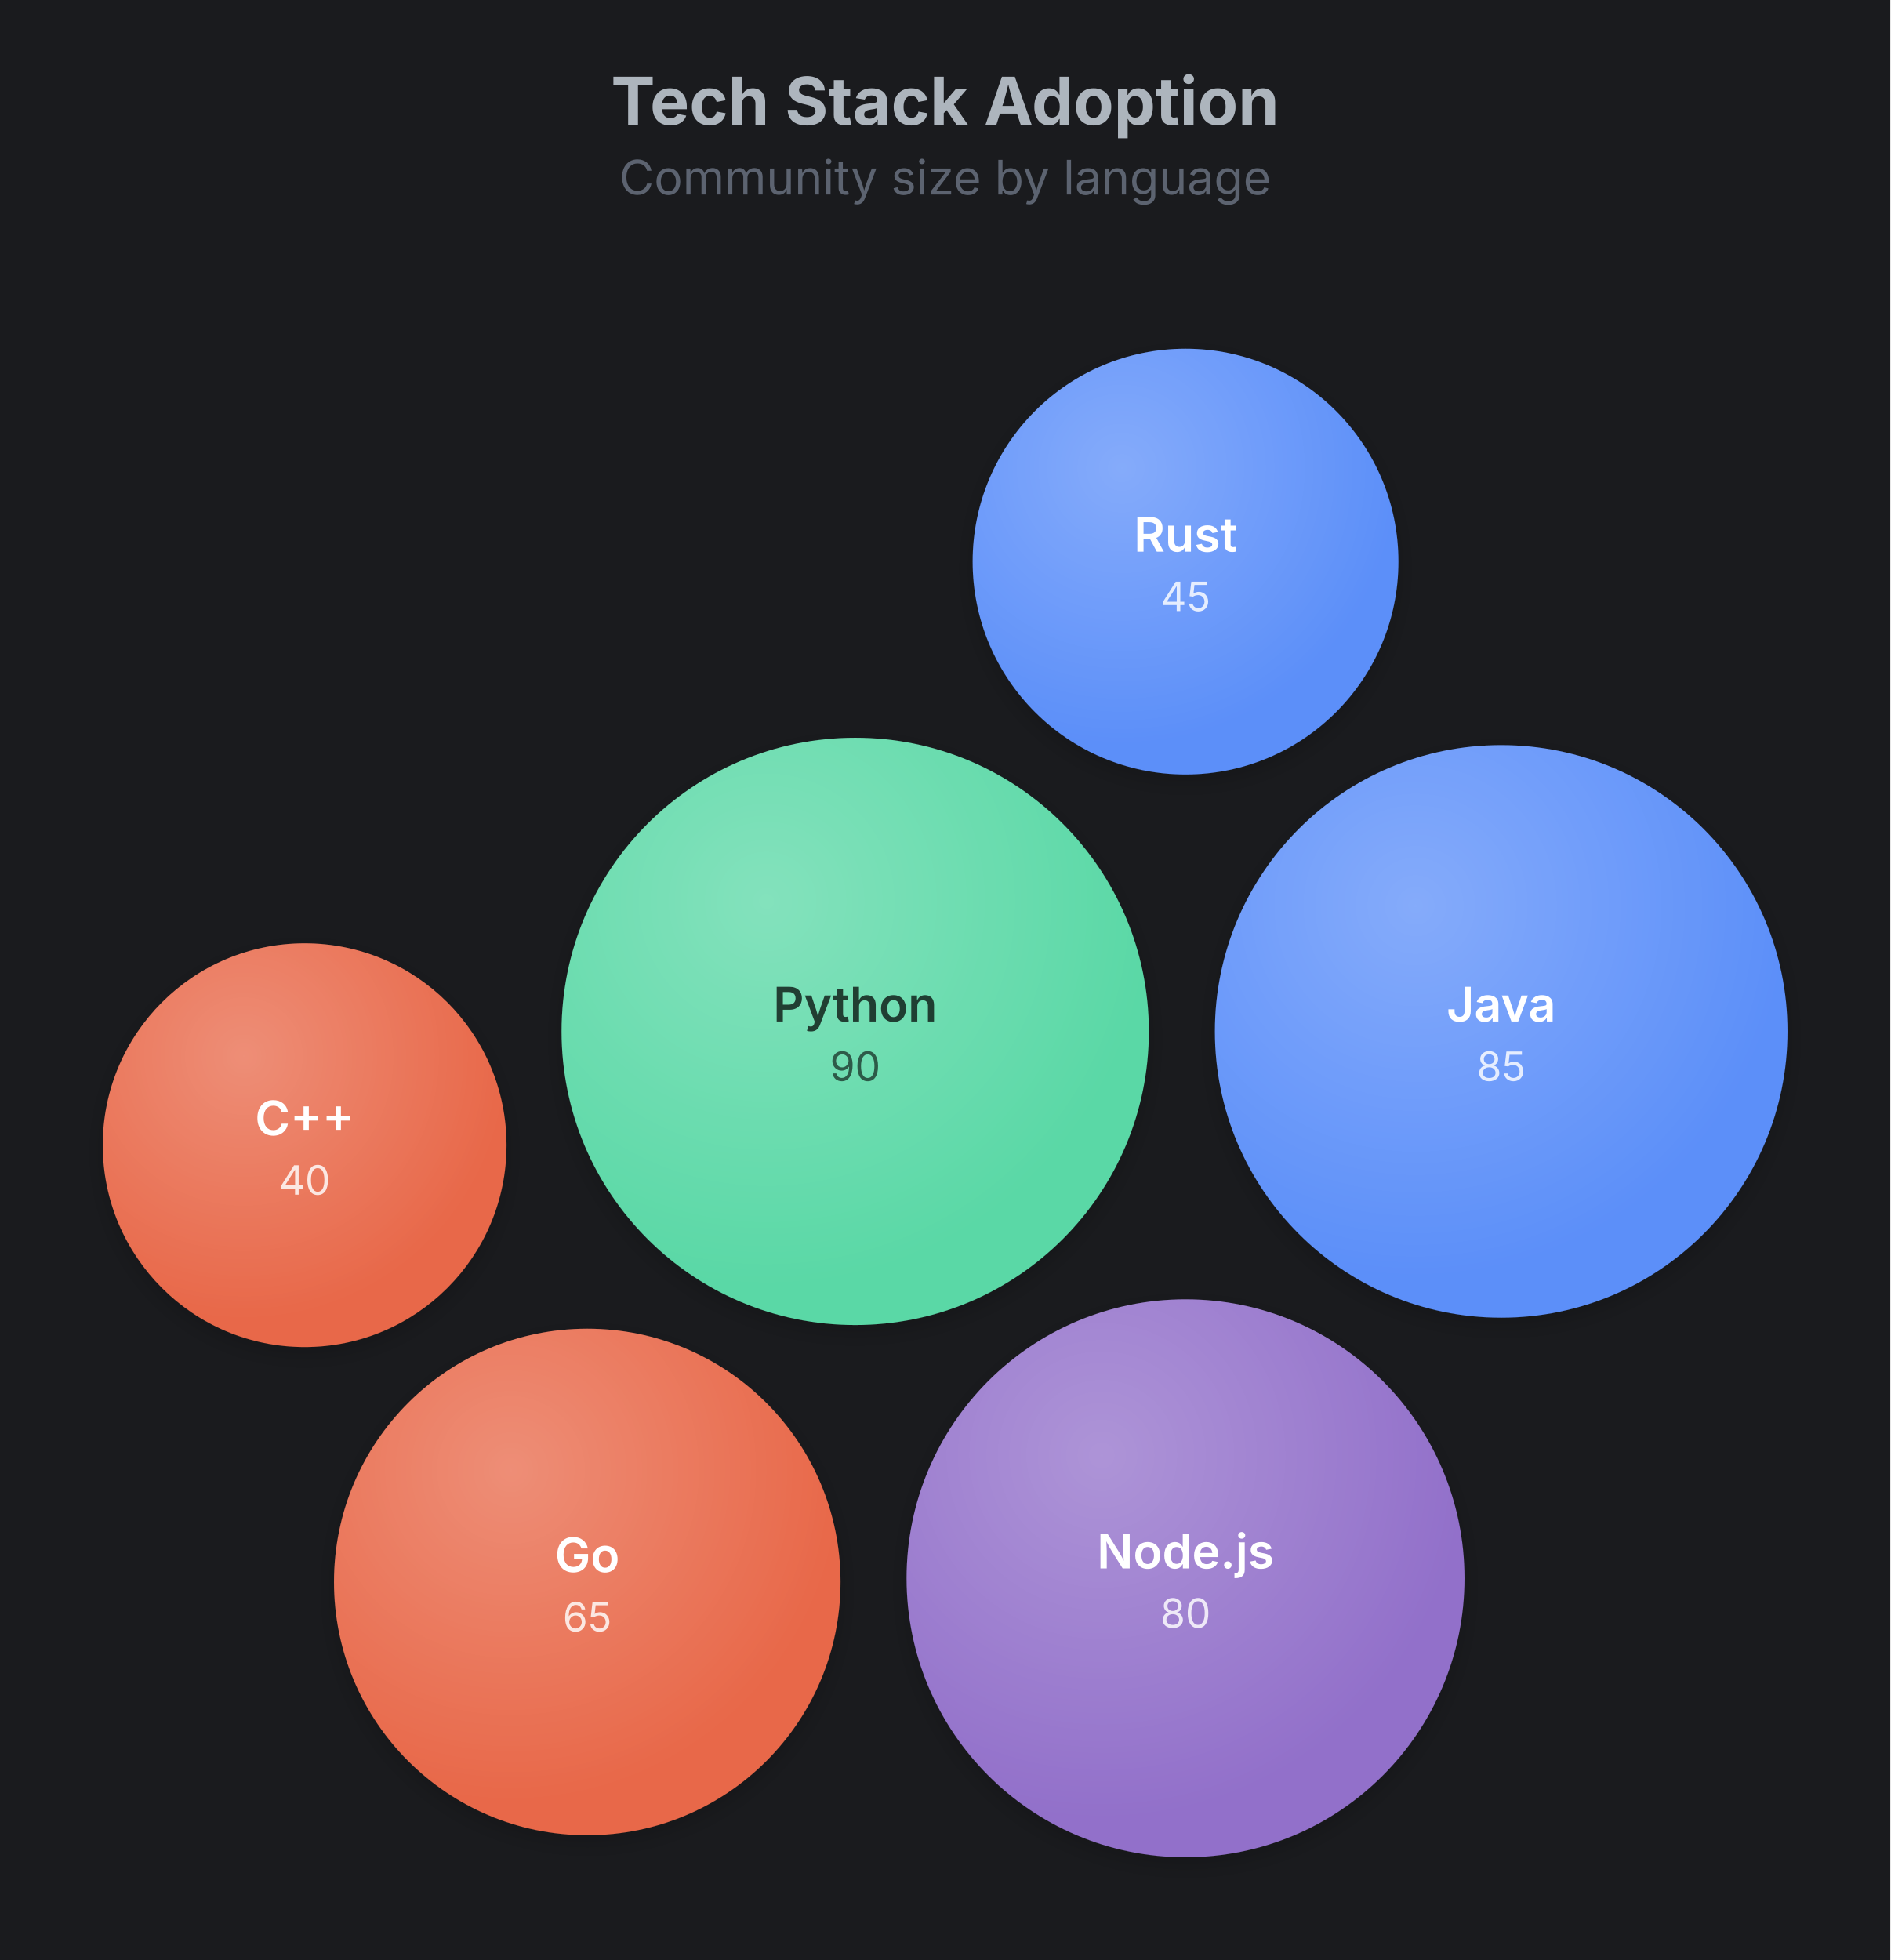
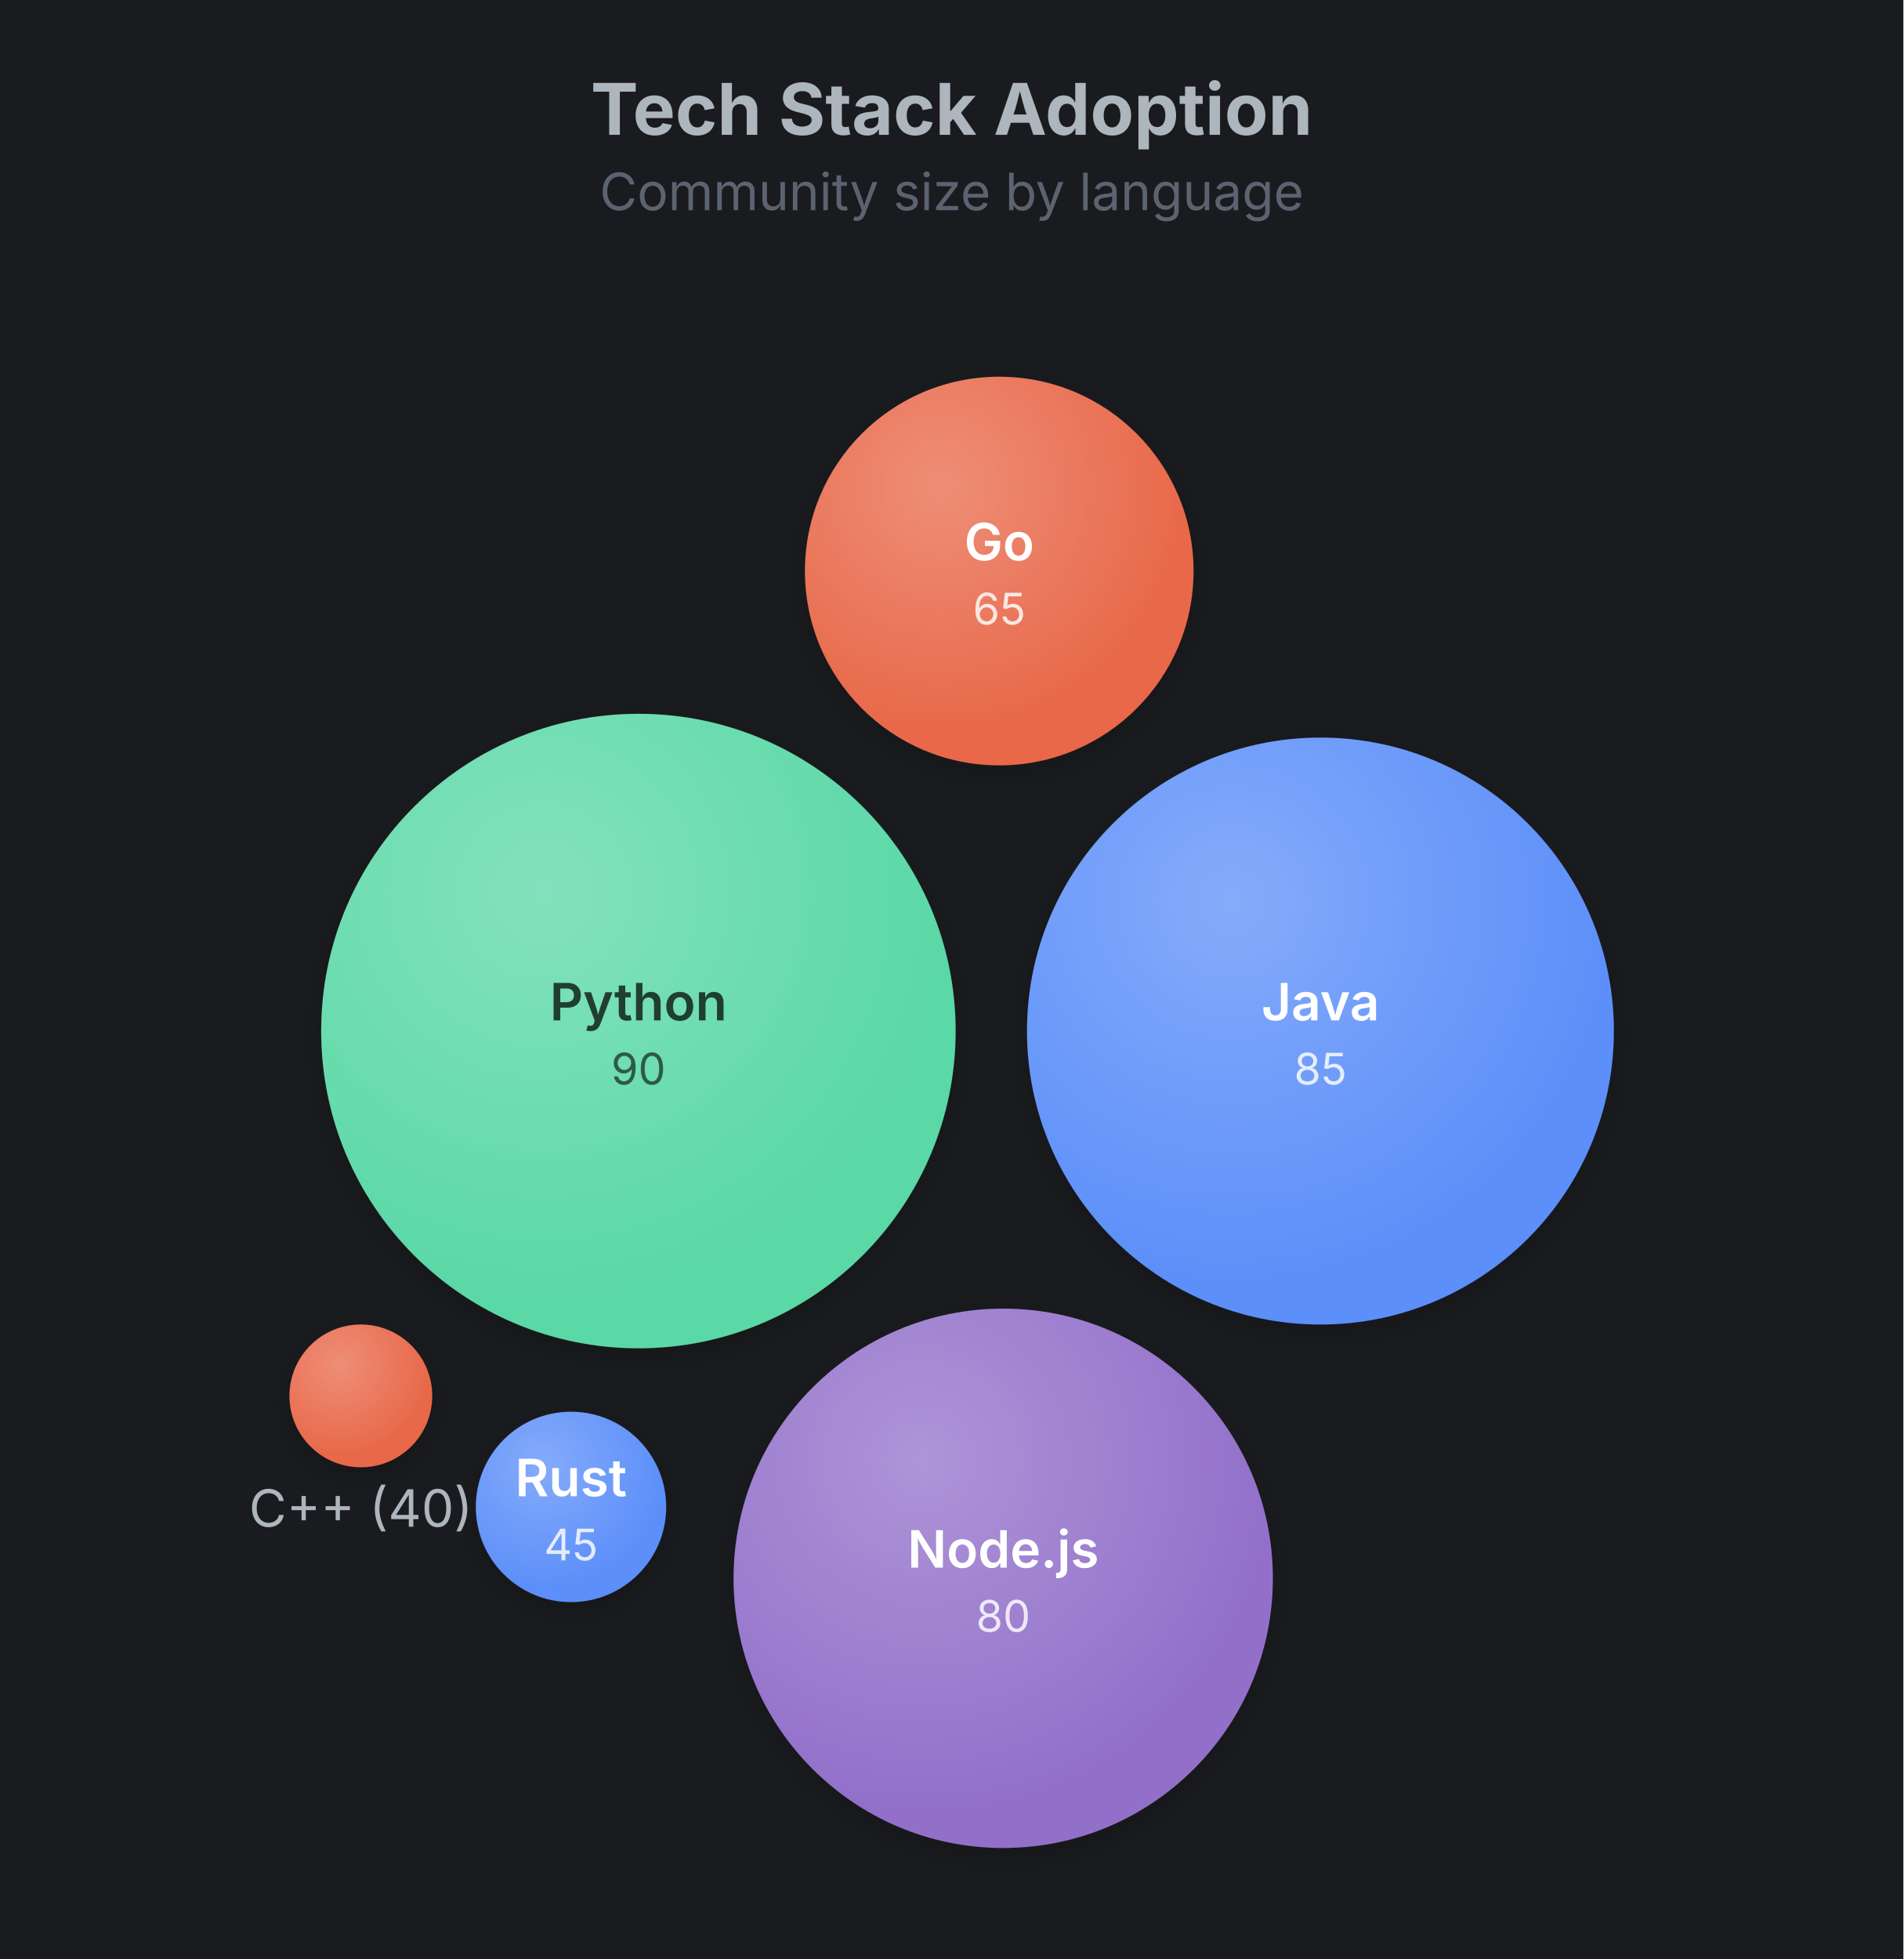
- <svg xmlns="http://www.w3.org/2000/svg" width="515" height="534" viewBox="0 0 515 534">
+ <svg xmlns="http://www.w3.org/2000/svg" width="480" height="494" viewBox="0 0 480 494">
  <rect width="100%" height="100%" fill="#1a1b1e" />
-   <text x="257.5" y="34" text-anchor="middle" font-family="Inter, system-ui, -apple-system, sans-serif" font-size="18" font-weight="700" fill="#adb5bd">Tech Stack Adoption</text>
-   <text x="257.5" y="53" text-anchor="middle" font-family="Inter, system-ui, -apple-system, sans-serif" font-size="13" fill="#5c6370">Community size by language</text>
+   <text x="240" y="34" text-anchor="middle" font-family="Inter, system-ui, -apple-system, sans-serif" font-size="18" font-weight="700" fill="#adb5bd">Tech Stack Adoption</text>
+   <text x="240" y="53" text-anchor="middle" font-family="Inter, system-ui, -apple-system, sans-serif" font-size="13" fill="#5c6370">Community size by language</text>
  <g class="bubble-chart" transform="translate(0,67)">
    <defs>
      <filter id="bub-1-sh" x="-50%" y="-50%" width="200%" height="200%">
        <feDropShadow dx="0" dy="2" stdDeviation="3" flood-color="rgba(0,0,0,0.18)" />
      </filter>
      <radialGradient id="bub-1-hl" cx="35%" cy="28%" r="65%" fx="35%" fy="28%">
        <stop offset="0%" stop-color="rgba(255,255,255,0.25)" />
        <stop offset="100%" stop-color="rgba(255,255,255,0)" />
      </radialGradient>
    </defs>
-     <circle cx="233" cy="214" r="80" fill="#5ad8a6" filter="url(#bub-1-sh)">
+     <circle cx="161" cy="193" r="80" fill="#5ad8a6" filter="url(#bub-1-sh)">
      <animate attributeName="r" values="80;83;80" dur="3s" begin="0s" repeatCount="indefinite" calcMode="spline" keySplines="0.45 0 0.55 1;0.45 0 0.55 1" keyTimes="0;0.5;1" />
    </circle>
-     <circle cx="233" cy="214" r="80" fill="url(#bub-1-hl)" pointer-events="none">
+     <circle cx="161" cy="193" r="80" fill="url(#bub-1-hl)" pointer-events="none">
      <animate attributeName="r" values="80;83;80" dur="3s" begin="0s" repeatCount="indefinite" calcMode="spline" keySplines="0.45 0 0.55 1;0.45 0 0.55 1" keyTimes="0;0.5;1" />
    </circle>
-     <text x="233" y="206.5" text-anchor="middle" dominant-baseline="middle" font-family="Inter, system-ui, -apple-system, sans-serif" font-size="13" font-weight="600" fill="rgba(0,0,0,0.72)" pointer-events="none">Python</text>
-     <text x="233" y="223.5" text-anchor="middle" dominant-baseline="middle" font-family="Inter, system-ui, -apple-system, sans-serif" font-size="11" fill="rgba(0,0,0,0.72)" opacity="0.82" pointer-events="none">90</text>
-     <circle cx="409" cy="214" r="78" fill="#5b8ff9" filter="url(#bub-1-sh)">
-       <animate attributeName="r" values="78;81;78" dur="3s" begin="0.5s" repeatCount="indefinite" calcMode="spline" keySplines="0.45 0 0.55 1;0.45 0 0.55 1" keyTimes="0;0.5;1" />
+     <text x="161" y="185.5" text-anchor="middle" dominant-baseline="middle" font-family="Inter, system-ui, -apple-system, sans-serif" font-size="13" font-weight="600" fill="rgba(0,0,0,0.72)" pointer-events="none">Python</text>
+     <text x="161" y="202.5" text-anchor="middle" dominant-baseline="middle" font-family="Inter, system-ui, -apple-system, sans-serif" font-size="11" fill="rgba(0,0,0,0.72)" opacity="0.82" pointer-events="none">90</text>
+     <circle cx="333" cy="193" r="74" fill="#5b8ff9" filter="url(#bub-1-sh)">
+       <animate attributeName="r" values="74;77;74" dur="3s" begin="0.5s" repeatCount="indefinite" calcMode="spline" keySplines="0.45 0 0.55 1;0.45 0 0.55 1" keyTimes="0;0.5;1" />
    </circle>
-     <circle cx="409" cy="214" r="78" fill="url(#bub-1-hl)" pointer-events="none">
-       <animate attributeName="r" values="78;81;78" dur="3s" begin="0.5s" repeatCount="indefinite" calcMode="spline" keySplines="0.45 0 0.55 1;0.45 0 0.55 1" keyTimes="0;0.5;1" />
+     <circle cx="333" cy="193" r="74" fill="url(#bub-1-hl)" pointer-events="none">
+       <animate attributeName="r" values="74;77;74" dur="3s" begin="0.5s" repeatCount="indefinite" calcMode="spline" keySplines="0.45 0 0.55 1;0.45 0 0.55 1" keyTimes="0;0.5;1" />
    </circle>
-     <text x="409" y="206.5" text-anchor="middle" dominant-baseline="middle" font-family="Inter, system-ui, -apple-system, sans-serif" font-size="13" font-weight="600" fill="#ffffff" pointer-events="none">Java</text>
-     <text x="409" y="223.5" text-anchor="middle" dominant-baseline="middle" font-family="Inter, system-ui, -apple-system, sans-serif" font-size="11" fill="#ffffff" opacity="0.82" pointer-events="none">85</text>
-     <circle cx="323" cy="363" r="76" fill="#9270ca" filter="url(#bub-1-sh)">
-       <animate attributeName="r" values="76;79;76" dur="3s" begin="1s" repeatCount="indefinite" calcMode="spline" keySplines="0.45 0 0.55 1;0.45 0 0.55 1" keyTimes="0;0.5;1" />
+     <text x="333" y="185.5" text-anchor="middle" dominant-baseline="middle" font-family="Inter, system-ui, -apple-system, sans-serif" font-size="13" font-weight="600" fill="#ffffff" pointer-events="none">Java</text>
+     <text x="333" y="202.5" text-anchor="middle" dominant-baseline="middle" font-family="Inter, system-ui, -apple-system, sans-serif" font-size="11" fill="#ffffff" opacity="0.82" pointer-events="none">85</text>
+     <circle cx="253" cy="331" r="68" fill="#9270ca" filter="url(#bub-1-sh)">
+       <animate attributeName="r" values="68;71;68" dur="3s" begin="1s" repeatCount="indefinite" calcMode="spline" keySplines="0.45 0 0.55 1;0.45 0 0.55 1" keyTimes="0;0.5;1" />
    </circle>
-     <circle cx="323" cy="363" r="76" fill="url(#bub-1-hl)" pointer-events="none">
-       <animate attributeName="r" values="76;79;76" dur="3s" begin="1s" repeatCount="indefinite" calcMode="spline" keySplines="0.45 0 0.55 1;0.45 0 0.55 1" keyTimes="0;0.5;1" />
+     <circle cx="253" cy="331" r="68" fill="url(#bub-1-hl)" pointer-events="none">
+       <animate attributeName="r" values="68;71;68" dur="3s" begin="1s" repeatCount="indefinite" calcMode="spline" keySplines="0.45 0 0.55 1;0.45 0 0.55 1" keyTimes="0;0.5;1" />
    </circle>
-     <text x="323" y="355.5" text-anchor="middle" dominant-baseline="middle" font-family="Inter, system-ui, -apple-system, sans-serif" font-size="13" font-weight="600" fill="#ffffff" pointer-events="none">Node.js</text>
-     <text x="323" y="372.5" text-anchor="middle" dominant-baseline="middle" font-family="Inter, system-ui, -apple-system, sans-serif" font-size="11" fill="#ffffff" opacity="0.82" pointer-events="none">80</text>
-     <circle cx="160" cy="364" r="69" fill="#e8684a" filter="url(#bub-1-sh)">
-       <animate attributeName="r" values="69;72;69" dur="3s" begin="1.5s" repeatCount="indefinite" calcMode="spline" keySplines="0.45 0 0.55 1;0.45 0 0.55 1" keyTimes="0;0.5;1" />
+     <text x="253" y="323.5" text-anchor="middle" dominant-baseline="middle" font-family="Inter, system-ui, -apple-system, sans-serif" font-size="13" font-weight="600" fill="#ffffff" pointer-events="none">Node.js</text>
+     <text x="253" y="340.5" text-anchor="middle" dominant-baseline="middle" font-family="Inter, system-ui, -apple-system, sans-serif" font-size="11" fill="#ffffff" opacity="0.82" pointer-events="none">80</text>
+     <circle cx="252" cy="77" r="49" fill="#e8684a" filter="url(#bub-1-sh)">
+       <animate attributeName="r" values="49;51;49" dur="3s" begin="1.5s" repeatCount="indefinite" calcMode="spline" keySplines="0.45 0 0.55 1;0.45 0 0.55 1" keyTimes="0;0.5;1" />
    </circle>
-     <circle cx="160" cy="364" r="69" fill="url(#bub-1-hl)" pointer-events="none">
-       <animate attributeName="r" values="69;72;69" dur="3s" begin="1.5s" repeatCount="indefinite" calcMode="spline" keySplines="0.45 0 0.55 1;0.45 0 0.55 1" keyTimes="0;0.5;1" />
+     <circle cx="252" cy="77" r="49" fill="url(#bub-1-hl)" pointer-events="none">
+       <animate attributeName="r" values="49;51;49" dur="3s" begin="1.5s" repeatCount="indefinite" calcMode="spline" keySplines="0.45 0 0.55 1;0.45 0 0.55 1" keyTimes="0;0.5;1" />
    </circle>
-     <text x="160" y="356.5" text-anchor="middle" dominant-baseline="middle" font-family="Inter, system-ui, -apple-system, sans-serif" font-size="13" font-weight="600" fill="#ffffff" pointer-events="none">Go</text>
-     <text x="160" y="373.5" text-anchor="middle" dominant-baseline="middle" font-family="Inter, system-ui, -apple-system, sans-serif" font-size="11" fill="#ffffff" opacity="0.82" pointer-events="none">65</text>
-     <circle cx="323" cy="86" r="58" fill="#5b8ff9" filter="url(#bub-1-sh)">
-       <animate attributeName="r" values="58;60;58" dur="3s" begin="0s" repeatCount="indefinite" calcMode="spline" keySplines="0.45 0 0.55 1;0.45 0 0.55 1" keyTimes="0;0.5;1" />
+     <text x="252" y="69.5" text-anchor="middle" dominant-baseline="middle" font-family="Inter, system-ui, -apple-system, sans-serif" font-size="13" font-weight="600" fill="#ffffff" pointer-events="none">Go</text>
+     <text x="252" y="86.5" text-anchor="middle" dominant-baseline="middle" font-family="Inter, system-ui, -apple-system, sans-serif" font-size="11" fill="#ffffff" opacity="0.82" pointer-events="none">65</text>
+     <circle cx="144" cy="313" r="24" fill="#5b8ff9" filter="url(#bub-1-sh)">
+       <animate attributeName="r" values="24;25;24" dur="3s" begin="0s" repeatCount="indefinite" calcMode="spline" keySplines="0.45 0 0.55 1;0.45 0 0.55 1" keyTimes="0;0.5;1" />
    </circle>
-     <circle cx="323" cy="86" r="58" fill="url(#bub-1-hl)" pointer-events="none">
-       <animate attributeName="r" values="58;60;58" dur="3s" begin="0s" repeatCount="indefinite" calcMode="spline" keySplines="0.45 0 0.55 1;0.45 0 0.55 1" keyTimes="0;0.5;1" />
+     <circle cx="144" cy="313" r="24" fill="url(#bub-1-hl)" pointer-events="none">
+       <animate attributeName="r" values="24;25;24" dur="3s" begin="0s" repeatCount="indefinite" calcMode="spline" keySplines="0.45 0 0.55 1;0.45 0 0.55 1" keyTimes="0;0.5;1" />
    </circle>
-     <text x="323" y="78.5" text-anchor="middle" dominant-baseline="middle" font-family="Inter, system-ui, -apple-system, sans-serif" font-size="13" font-weight="600" fill="#ffffff" pointer-events="none">Rust</text>
-     <text x="323" y="95.5" text-anchor="middle" dominant-baseline="middle" font-family="Inter, system-ui, -apple-system, sans-serif" font-size="11" fill="#ffffff" opacity="0.82" pointer-events="none">45</text>
-     <circle cx="83" cy="245" r="55" fill="#e8684a" filter="url(#bub-1-sh)">
-       <animate attributeName="r" values="55;57;55" dur="3s" begin="0.5s" repeatCount="indefinite" calcMode="spline" keySplines="0.45 0 0.55 1;0.45 0 0.55 1" keyTimes="0;0.5;1" />
+     <text x="144" y="305.5" text-anchor="middle" dominant-baseline="middle" font-family="Inter, system-ui, -apple-system, sans-serif" font-size="13" font-weight="600" fill="#ffffff" pointer-events="none">Rust</text>
+     <text x="144" y="322.5" text-anchor="middle" dominant-baseline="middle" font-family="Inter, system-ui, -apple-system, sans-serif" font-size="11" fill="#ffffff" opacity="0.82" pointer-events="none">45</text>
+     <circle cx="91" cy="285" r="18" fill="#e8684a" filter="url(#bub-1-sh)">
+       <animate attributeName="r" values="18;19;18" dur="3s" begin="0.5s" repeatCount="indefinite" calcMode="spline" keySplines="0.45 0 0.55 1;0.45 0 0.55 1" keyTimes="0;0.5;1" />
    </circle>
-     <circle cx="83" cy="245" r="55" fill="url(#bub-1-hl)" pointer-events="none">
-       <animate attributeName="r" values="55;57;55" dur="3s" begin="0.5s" repeatCount="indefinite" calcMode="spline" keySplines="0.45 0 0.55 1;0.45 0 0.55 1" keyTimes="0;0.5;1" />
+     <circle cx="91" cy="285" r="18" fill="url(#bub-1-hl)" pointer-events="none">
+       <animate attributeName="r" values="18;19;18" dur="3s" begin="0.5s" repeatCount="indefinite" calcMode="spline" keySplines="0.45 0 0.55 1;0.45 0 0.55 1" keyTimes="0;0.5;1" />
    </circle>
-     <text x="83" y="237.5" text-anchor="middle" dominant-baseline="middle" font-family="Inter, system-ui, -apple-system, sans-serif" font-size="13" font-weight="600" fill="#ffffff" pointer-events="none">C++</text>
-     <text x="83" y="254.5" text-anchor="middle" dominant-baseline="middle" font-family="Inter, system-ui, -apple-system, sans-serif" font-size="11" fill="#ffffff" opacity="0.82" pointer-events="none">40</text>
+     <text x="91" y="318" text-anchor="middle" font-family="Inter, system-ui, -apple-system, sans-serif" font-size="13" fill="#adb5bd" pointer-events="none">C++ (40)</text>
  </g>
</svg>
